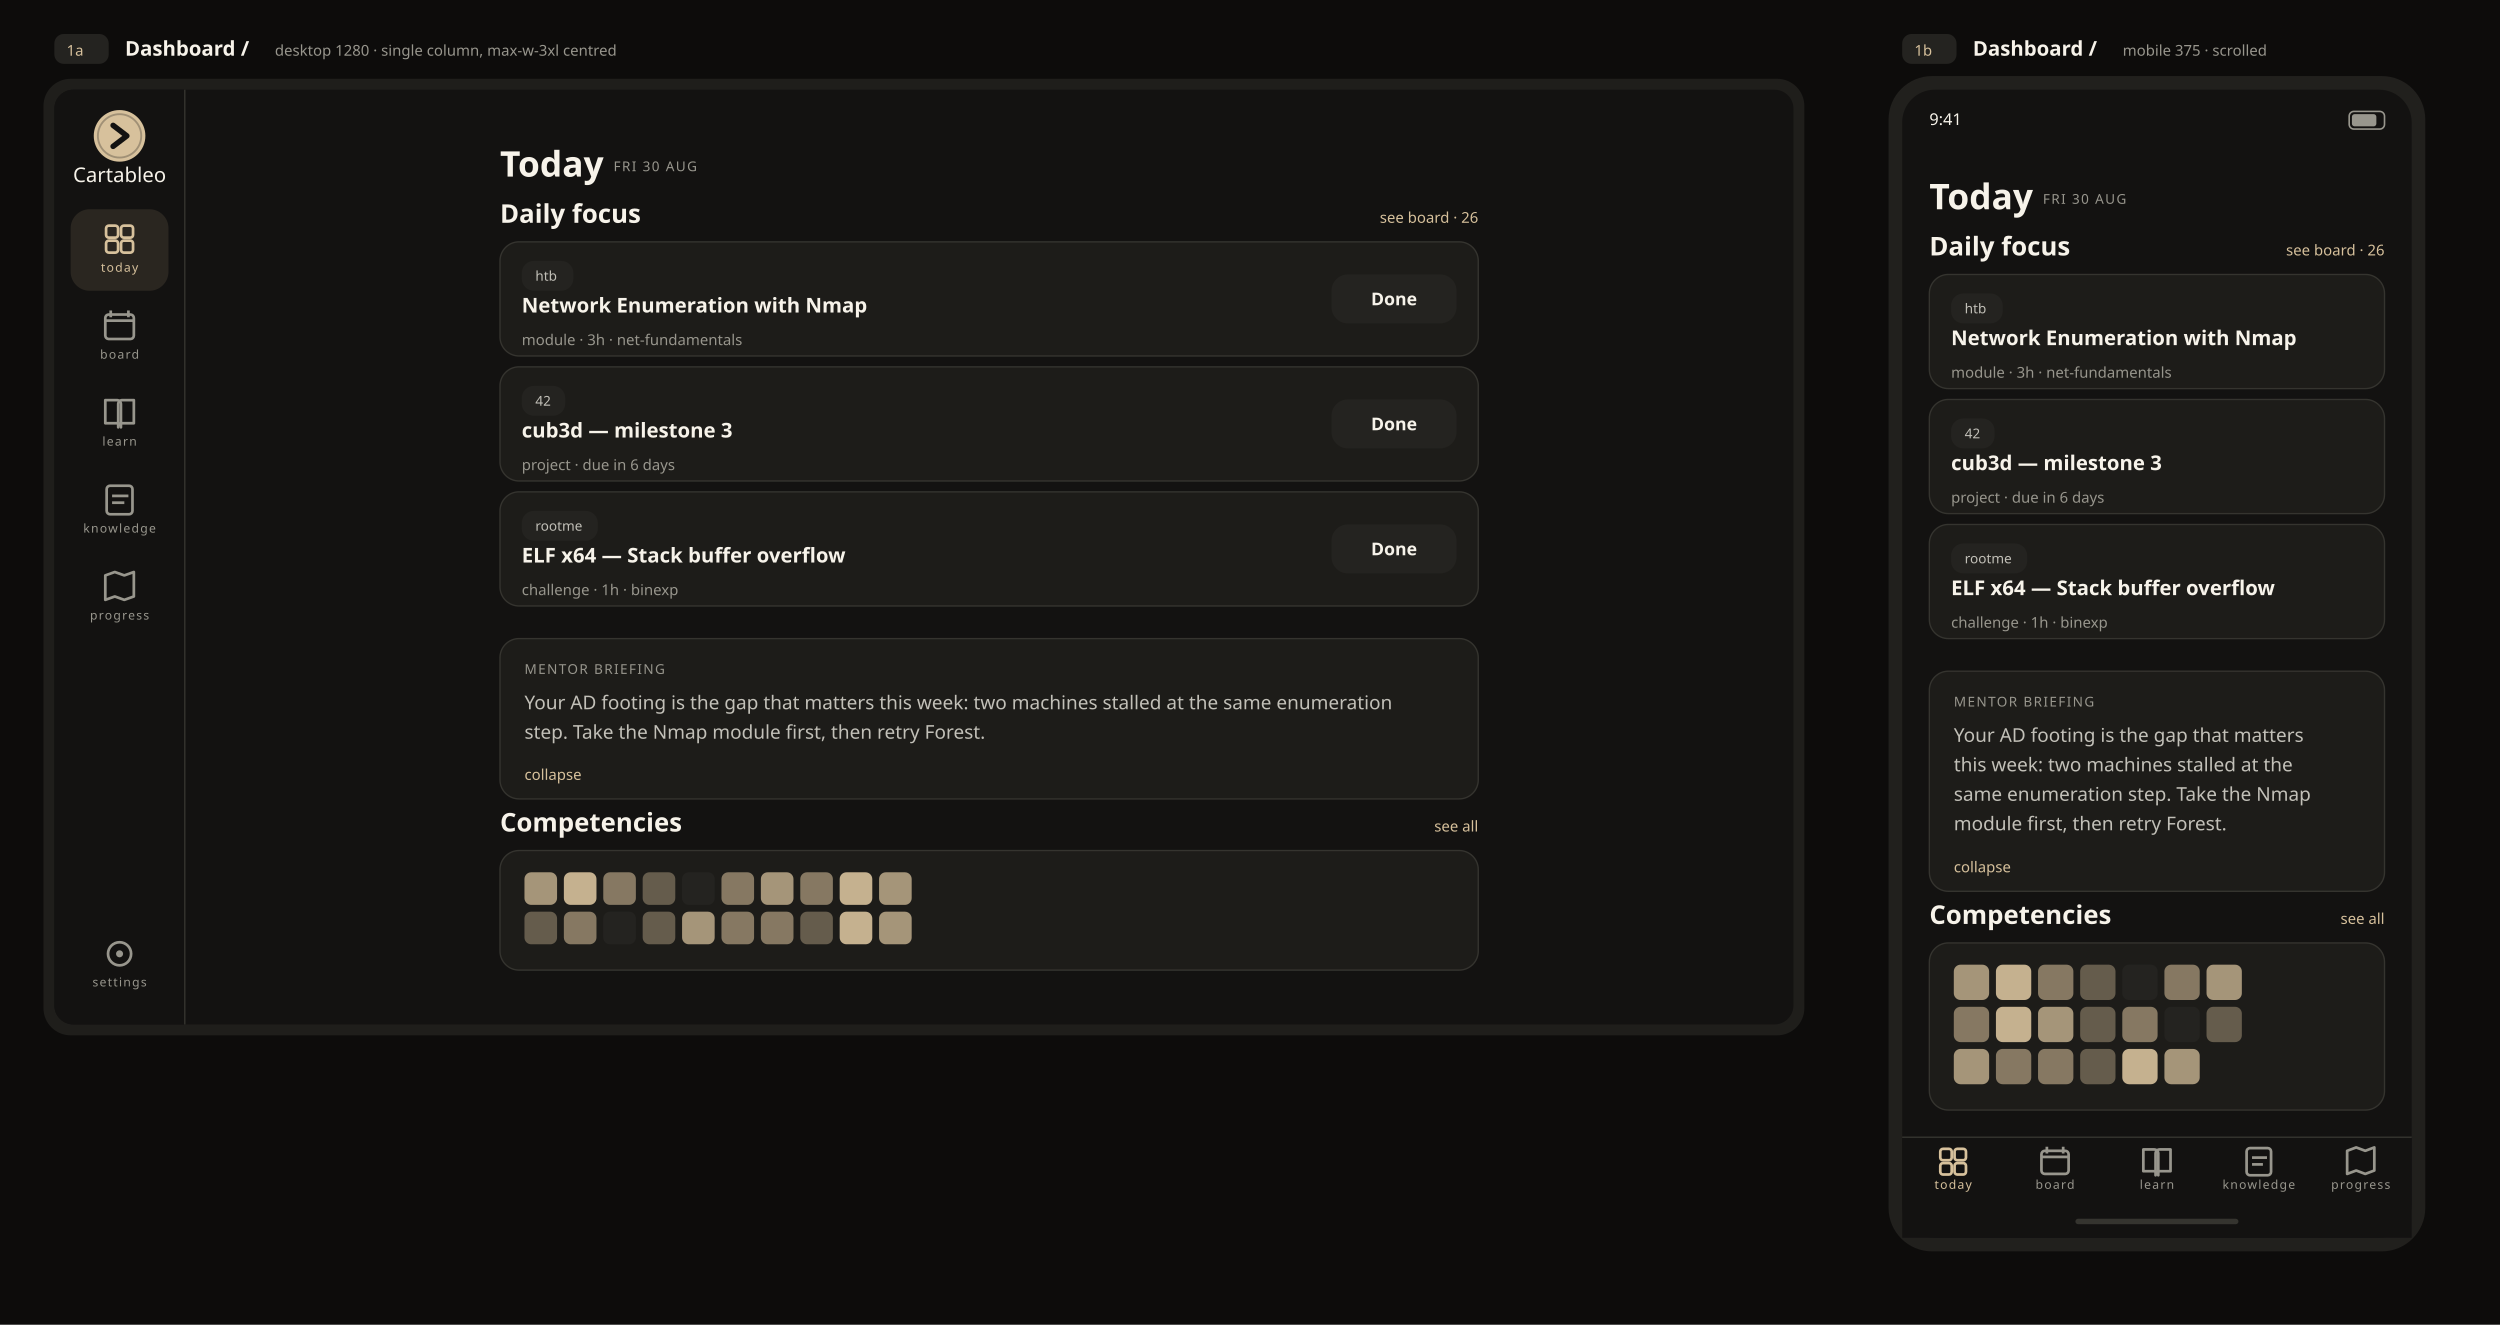
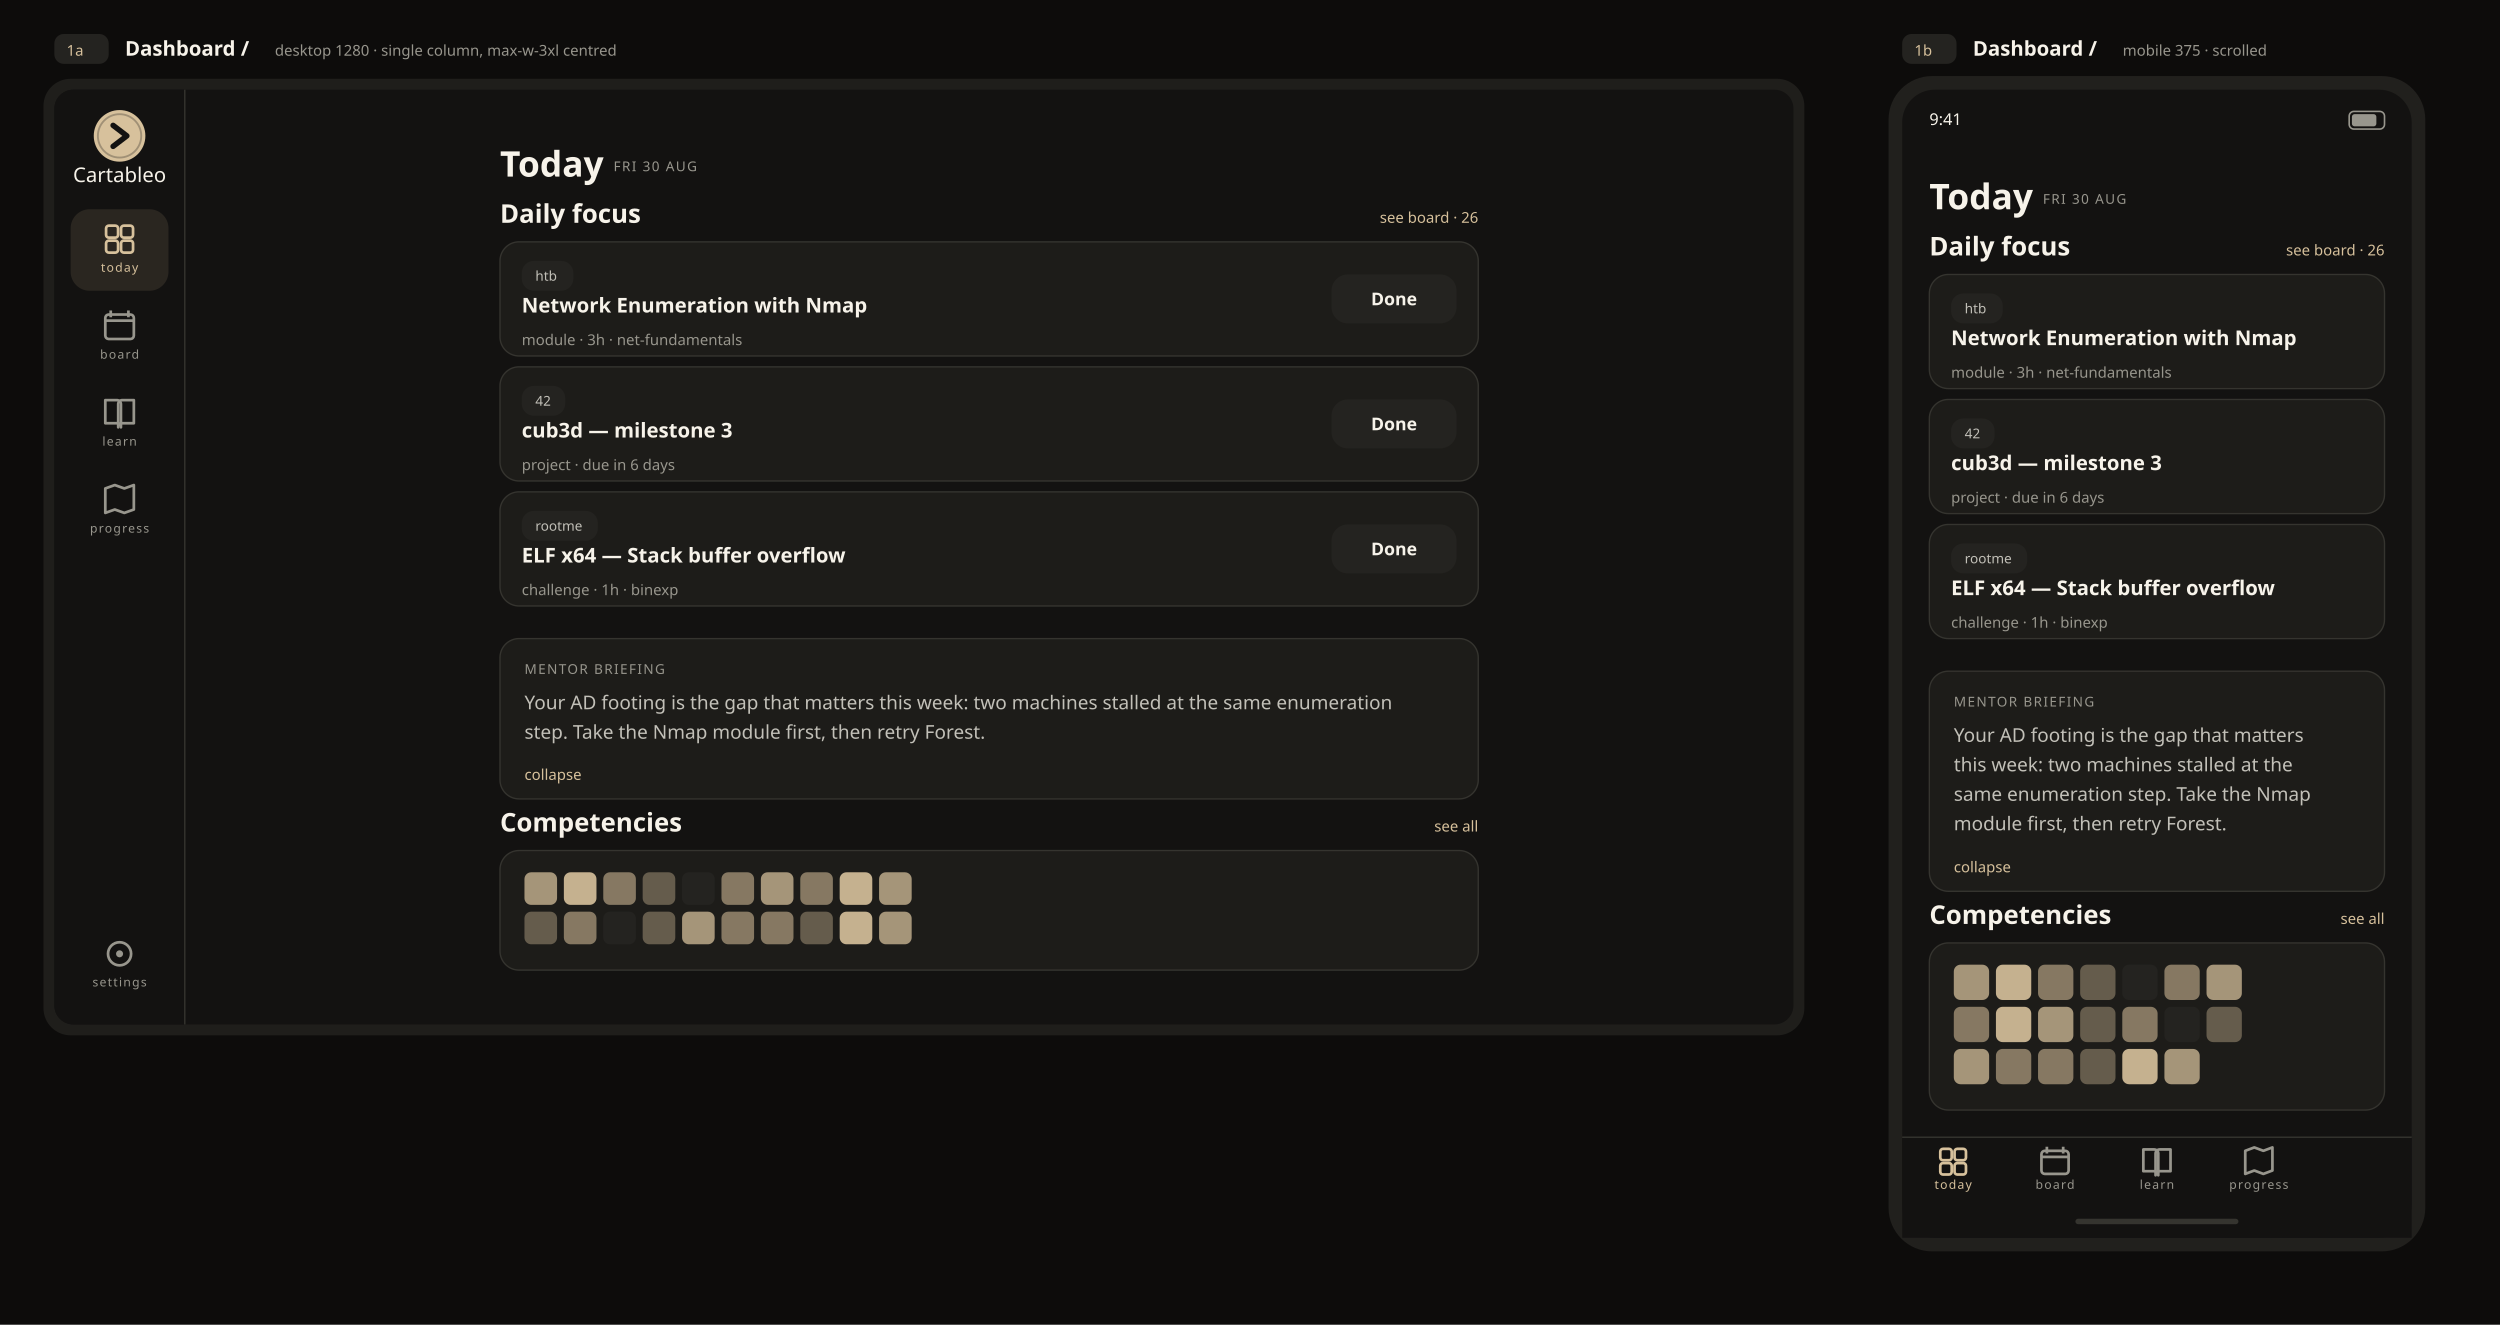
<svg xmlns="http://www.w3.org/2000/svg" width="1840" height="975" viewBox="0 0 1840 975">
  <rect x="0" y="0" width="1840" height="975" fill="#0d0c0b" />
  <rect x="40" y="25" width="40" height="22" rx="7" fill="#242320" />
  <text x="49" y="41" font-family="JetBrains Mono" font-size="11" fill="#d7c19c">1a</text>
  <text x="92" y="41" font-family="Archivo" font-size="15" fill="#f7f3ea" font-weight="700">Dashboard  /</text>
  <text x="202.3" y="41" font-family="JetBrains Mono" font-size="11" fill="#98968d">desktop 1280 · single column, max-w-3xl centred</text>
  <rect x="1400" y="25" width="40" height="22" rx="7" fill="#242320" />
  <text x="1409" y="41" font-family="JetBrains Mono" font-size="11" fill="#d7c19c">1b</text>
  <text x="1452" y="41" font-family="Archivo" font-size="15" fill="#f7f3ea" font-weight="700">Dashboard  /</text>
  <text x="1562.3" y="41" font-family="JetBrains Mono" font-size="11" fill="#98968d">mobile 375 · scrolled</text>
  <rect x="32" y="58" width="1296" height="704" rx="20" fill="#35342f" opacity="0.45" />
  <rect x="40" y="66" width="1280" height="688" rx="14" fill="#131211" />
  <g transform="translate(40,66)">
    <clipPath id="dclip">
      <rect width="1280" height="688" rx="14" />
    </clipPath>
    <g clip-path="url(#dclip)">
      <rect x="0" y="0" width="96" height="688" fill="#131211" />
      <line x1="96" y1="0" x2="96" y2="688" stroke="#35342f" stroke-width="1" />
      <circle cx="48.0" cy="34" r="19.0" fill="#d7c19c" />
      <circle cx="48.0" cy="34" r="15.96" fill="none" stroke="#131211" stroke-width="1.387" opacity="0.28" />
      <path d="M43.25 26.281L53.344 34L43.25 41.719" fill="none" stroke="#131211" stroke-width="4.037" stroke-linecap="round" stroke-linejoin="round" />
      <text x="48.0" y="68" font-family="DM Serif Display" font-size="15" fill="#f7f3ea" text-anchor="middle">Cartableo</text>
      <rect x="12.0" y="88" width="72" height="60" rx="14" fill="#2a2620" />
      <rect x="38.078" y="100.078" width="8.82" height="8.82" rx="2" fill="none" stroke="#d7c19c" stroke-width="2" />
      <rect x="38.078" y="111.103" width="8.82" height="8.82" rx="2" fill="none" stroke="#d7c19c" stroke-width="2" />
      <rect x="49.103" y="100.078" width="8.82" height="8.82" rx="2" fill="none" stroke="#d7c19c" stroke-width="2" />
      <rect x="49.103" y="111.103" width="8.82" height="8.82" rx="2" fill="none" stroke="#d7c19c" stroke-width="2" />
      <text x="48.0" y="134" font-family="JetBrains Mono" font-size="9" fill="#d7c19c" text-anchor="middle" letter-spacing="0.9">today</text>
      <rect x="37.5" y="165.5" width="21" height="18" rx="2.5" fill="none" stroke="#98968d" stroke-width="2" />
      <line x1="37.5" y1="170.0" x2="58.5" y2="170.0" stroke="#98968d" stroke-width="2" />
      <line x1="41.5" y1="162.5" x2="41.5" y2="167.5" stroke="#98968d" stroke-width="2" />
      <line x1="54.5" y1="162.5" x2="54.5" y2="167.5" stroke="#98968d" stroke-width="2" />
      <text x="48.0" y="198" font-family="JetBrains Mono" font-size="9" fill="#98968d" text-anchor="middle" letter-spacing="0.9">board</text>
      <path d="M37.5 228.5h8.5a3 3 0 0 1 3 3v17a3 3 0 0 0-3-3h-8.5z" fill="none" stroke="#98968d" stroke-width="2" stroke-linecap="round" stroke-linejoin="round" />
      <path d="M58.5 228.5h-8.5a3 3 0 0 0-3 3v17a3 3 0 0 1 3-3h8.5z" fill="none" stroke="#98968d" stroke-width="2" stroke-linecap="round" stroke-linejoin="round" />
      <text x="48.0" y="262" font-family="JetBrains Mono" font-size="9" fill="#98968d" text-anchor="middle" letter-spacing="0.9">learn</text>
-       <rect x="38.5" y="291.5" width="19" height="21" rx="2.5" fill="none" stroke="#98968d" stroke-width="2" />
-       <line x1="42.5" y1="299" x2="54.5" y2="299" stroke="#98968d" stroke-width="2" />
-       <line x1="42.5" y1="304" x2="51.5" y2="304" stroke="#98968d" stroke-width="2" />
-       <text x="48.0" y="326" font-family="JetBrains Mono" font-size="9" fill="#98968d" text-anchor="middle" letter-spacing="0.9">knowledge</text>
-       <path d="M37.5 375.5v-18l7.0 -2.5 7.0 2.5 7.0 -2.5v18l-7.0 2.5 -7.0 -2.5z" fill="none" stroke="#98968d" stroke-width="2" stroke-linecap="round" stroke-linejoin="round" />
-       <text x="48.0" y="390" font-family="JetBrains Mono" font-size="9" fill="#98968d" text-anchor="middle" letter-spacing="0.9">progress</text>
+       <path d="M37.5 311.5v-18l7.0 -2.5 7.0 2.5 7.0 -2.5v18l-7.0 2.5 -7.0 -2.5z" fill="none" stroke="#98968d" stroke-width="2" stroke-linecap="round" stroke-linejoin="round" />
+       <text x="48.0" y="326" font-family="JetBrains Mono" font-size="9" fill="#98968d" text-anchor="middle" letter-spacing="0.9">progress</text>
      <circle cx="48.0" cy="636" r="8.5" fill="none" stroke="#98968d" stroke-width="2" />
      <circle cx="48.0" cy="636" r="2.6" fill="#98968d" />
      <text x="48.0" y="660" font-family="JetBrains Mono" font-size="9" fill="#98968d" text-anchor="middle" letter-spacing="0.9">settings</text>
      <text x="328.0" y="64" font-family="Archivo" font-size="26" fill="#f7f3ea" font-weight="700">Today</text>
      <text x="411.55" y="60" font-family="JetBrains Mono" font-size="10" fill="#98968d" letter-spacing="1.0">FRI 30 AUG</text>
      <text x="328.0" y="98" font-family="Archivo" font-size="19" fill="#f7f3ea" font-weight="700">Daily focus</text>
      <text x="1048.0" y="98" font-family="JetBrains Mono" font-size="11" fill="#d7c19c" text-anchor="end">see board · 26</text>
      <rect x="328.0" y="112" width="720" height="84" rx="14" fill="#1d1c19" stroke="#35342f" stroke-width="1" />
      <rect x="344.0" y="126" width="38.0" height="22" rx="9" fill="#242320" />
      <text x="354.0" y="140.6" font-family="JetBrains Mono" font-size="10" fill="#c2c0b8">htb</text>
      <text x="344.0" y="164" font-family="Archivo" font-size="15" fill="#f7f3ea" font-weight="700">Network Enumeration with Nmap</text>
      <text x="344.0" y="188" font-family="JetBrains Mono" font-size="11" fill="#98968d">module · 3h · net-fundamentals</text>
      <rect x="940.0" y="136.0" width="92" height="36" rx="12" fill="#242320" />
      <text x="986.0" y="158.68" font-family="Archivo" font-size="13" fill="#f7f3ea" font-weight="700" text-anchor="middle">Done</text>
      <rect x="328.0" y="204" width="720" height="84" rx="14" fill="#1d1c19" stroke="#35342f" stroke-width="1" />
      <rect x="344.0" y="218" width="32.0" height="22" rx="9" fill="#242320" />
      <text x="354.0" y="232.6" font-family="JetBrains Mono" font-size="10" fill="#c2c0b8">42</text>
      <text x="344.0" y="256" font-family="Archivo" font-size="15" fill="#f7f3ea" font-weight="700">cub3d — milestone 3</text>
      <text x="344.0" y="280" font-family="JetBrains Mono" font-size="11" fill="#98968d">project · due in 6 days</text>
      <rect x="940.0" y="228.0" width="92" height="36" rx="12" fill="#242320" />
      <text x="986.0" y="250.68" font-family="Archivo" font-size="13" fill="#f7f3ea" font-weight="700" text-anchor="middle">Done</text>
      <rect x="328.0" y="296" width="720" height="84" rx="14" fill="#1d1c19" stroke="#35342f" stroke-width="1" />
      <rect x="344.0" y="310" width="56.0" height="22" rx="9" fill="#242320" />
      <text x="354.0" y="324.6" font-family="JetBrains Mono" font-size="10" fill="#c2c0b8">rootme</text>
      <text x="344.0" y="348" font-family="Archivo" font-size="15" fill="#f7f3ea" font-weight="700">ELF x64 — Stack buffer overflow</text>
      <text x="344.0" y="372" font-family="JetBrains Mono" font-size="11" fill="#98968d">challenge · 1h · binexp</text>
      <rect x="940.0" y="320.0" width="92" height="36" rx="12" fill="#242320" />
      <text x="986.0" y="342.68" font-family="Archivo" font-size="13" fill="#f7f3ea" font-weight="700" text-anchor="middle">Done</text>
      <rect x="328.0" y="404" width="720" height="118" rx="14" fill="#1d1c19" stroke="#35342f" stroke-width="1" />
      <text x="346.0" y="430" font-family="JetBrains Mono" font-size="10" fill="#98968d" letter-spacing="1.0">MENTOR BRIEFING</text>
      <text x="346.0" y="456.0" font-family="Archivo" font-size="14" fill="#c2c0b8">Your AD footing is the gap that matters this week: two machines stalled at the same enumeration</text>
      <text x="346.0" y="477.7" font-family="Archivo" font-size="14" fill="#c2c0b8">step. Take the Nmap module first, then retry Forest.</text>
      <text x="346.0" y="508" font-family="JetBrains Mono" font-size="11" fill="#d7c19c">collapse</text>
      <text x="328.0" y="546" font-family="Archivo" font-size="19" fill="#f7f3ea" font-weight="700">Competencies</text>
      <text x="1048.0" y="546" font-family="JetBrains Mono" font-size="11" fill="#d7c19c" text-anchor="end">see all</text>
      <rect x="328.0" y="560" width="720" height="88" rx="14" fill="#1d1c19" stroke="#35342f" stroke-width="1" />
      <rect x="346.0" y="576" width="24" height="24" rx="5" fill="#d7c19c" opacity="0.73" />
      <rect x="375.0" y="576" width="24" height="24" rx="5" fill="#d7c19c" opacity="0.9" />
      <rect x="404.0" y="576" width="24" height="24" rx="5" fill="#d7c19c" opacity="0.56" />
      <rect x="433.0" y="576" width="24" height="24" rx="5" fill="#d7c19c" opacity="0.39" />
      <rect x="462.0" y="576" width="24" height="24" rx="5" fill="#242320" />
      <rect x="491.0" y="576" width="24" height="24" rx="5" fill="#d7c19c" opacity="0.56" />
      <rect x="520.0" y="576" width="24" height="24" rx="5" fill="#d7c19c" opacity="0.73" />
      <rect x="549.0" y="576" width="24" height="24" rx="5" fill="#d7c19c" opacity="0.56" />
      <rect x="578.0" y="576" width="24" height="24" rx="5" fill="#d7c19c" opacity="0.9" />
      <rect x="607.0" y="576" width="24" height="24" rx="5" fill="#d7c19c" opacity="0.73" />
      <rect x="346.0" y="605" width="24" height="24" rx="5" fill="#d7c19c" opacity="0.39" />
      <rect x="375.0" y="605" width="24" height="24" rx="5" fill="#d7c19c" opacity="0.56" />
      <rect x="404.0" y="605" width="24" height="24" rx="5" fill="#242320" />
      <rect x="433.0" y="605" width="24" height="24" rx="5" fill="#d7c19c" opacity="0.39" />
      <rect x="462.0" y="605" width="24" height="24" rx="5" fill="#d7c19c" opacity="0.73" />
      <rect x="491.0" y="605" width="24" height="24" rx="5" fill="#d7c19c" opacity="0.56" />
      <rect x="520.0" y="605" width="24" height="24" rx="5" fill="#d7c19c" opacity="0.56" />
      <rect x="549.0" y="605" width="24" height="24" rx="5" fill="#d7c19c" opacity="0.39" />
      <rect x="578.0" y="605" width="24" height="24" rx="5" fill="#d7c19c" opacity="0.9" />
      <rect x="607.0" y="605" width="24" height="24" rx="5" fill="#d7c19c" opacity="0.73" />
    </g>
  </g>
  <rect x="1390" y="56" width="395" height="865" rx="32" fill="#35342f" opacity="0.5" />
  <rect x="1400" y="66" width="375" height="845" rx="24" fill="#131211" />
  <text x="1420" y="92" font-family="JetBrains Mono" font-size="12" fill="#f7f3ea">9:41</text>
  <rect x="1729" y="82" width="26" height="13" rx="3.5" fill="none" stroke="#98968d" stroke-width="1.2" />
  <rect x="1731" y="84" width="18" height="9" rx="2" fill="#98968d" />
  <g transform="translate(1400,110)">
    <clipPath id="mclip">
      <rect width="375" height="801" />
    </clipPath>
    <g clip-path="url(#mclip)">
      <text x="20" y="44" font-family="Archivo" font-size="26" fill="#f7f3ea" font-weight="700">Today</text>
      <text x="103.55" y="40" font-family="JetBrains Mono" font-size="10" fill="#98968d" letter-spacing="1.0">FRI 30 AUG</text>
      <text x="20" y="78" font-family="Archivo" font-size="19" fill="#f7f3ea" font-weight="700">Daily focus</text>
      <text x="355" y="78" font-family="JetBrains Mono" font-size="11" fill="#d7c19c" text-anchor="end">see board · 26</text>
      <rect x="20" y="92" width="335" height="84" rx="14" fill="#1d1c19" stroke="#35342f" stroke-width="1" />
      <rect x="36" y="106" width="38.0" height="22" rx="9" fill="#242320" />
      <text x="46" y="120.6" font-family="JetBrains Mono" font-size="10" fill="#c2c0b8">htb</text>
      <text x="36" y="144" font-family="Archivo" font-size="15" fill="#f7f3ea" font-weight="700">Network Enumeration with Nmap</text>
      <text x="36" y="168" font-family="JetBrains Mono" font-size="11" fill="#98968d">module · 3h · net-fundamentals</text>
      <rect x="20" y="184" width="335" height="84" rx="14" fill="#1d1c19" stroke="#35342f" stroke-width="1" />
      <rect x="36" y="198" width="32.0" height="22" rx="9" fill="#242320" />
      <text x="46" y="212.6" font-family="JetBrains Mono" font-size="10" fill="#c2c0b8">42</text>
      <text x="36" y="236" font-family="Archivo" font-size="15" fill="#f7f3ea" font-weight="700">cub3d — milestone 3</text>
      <text x="36" y="260" font-family="JetBrains Mono" font-size="11" fill="#98968d">project · due in 6 days</text>
      <rect x="20" y="276" width="335" height="84" rx="14" fill="#1d1c19" stroke="#35342f" stroke-width="1" />
      <rect x="36" y="290" width="56.0" height="22" rx="9" fill="#242320" />
      <text x="46" y="304.6" font-family="JetBrains Mono" font-size="10" fill="#c2c0b8">rootme</text>
      <text x="36" y="328" font-family="Archivo" font-size="15" fill="#f7f3ea" font-weight="700">ELF x64 — Stack buffer overflow</text>
      <text x="36" y="352" font-family="JetBrains Mono" font-size="11" fill="#98968d">challenge · 1h · binexp</text>
      <rect x="20" y="384" width="335" height="162" rx="14" fill="#1d1c19" stroke="#35342f" stroke-width="1" />
      <text x="38" y="410" font-family="JetBrains Mono" font-size="10" fill="#98968d" letter-spacing="1.0">MENTOR BRIEFING</text>
      <text x="38" y="436.0" font-family="Archivo" font-size="14" fill="#c2c0b8">Your AD footing is the gap that matters</text>
      <text x="38" y="457.7" font-family="Archivo" font-size="14" fill="#c2c0b8">this week: two machines stalled at the</text>
      <text x="38" y="479.4" font-family="Archivo" font-size="14" fill="#c2c0b8">same enumeration step. Take the Nmap</text>
      <text x="38" y="501.1" font-family="Archivo" font-size="14" fill="#c2c0b8">module first, then retry Forest.</text>
      <text x="38" y="532" font-family="JetBrains Mono" font-size="11" fill="#d7c19c">collapse</text>
      <text x="20" y="570" font-family="Archivo" font-size="19" fill="#f7f3ea" font-weight="700">Competencies</text>
      <text x="355" y="570" font-family="JetBrains Mono" font-size="11" fill="#d7c19c" text-anchor="end">see all</text>
      <rect x="20" y="584" width="335" height="123" rx="14" fill="#1d1c19" stroke="#35342f" stroke-width="1" />
      <rect x="38" y="600" width="26" height="26" rx="5" fill="#d7c19c" opacity="0.73" />
      <rect x="69" y="600" width="26" height="26" rx="5" fill="#d7c19c" opacity="0.9" />
      <rect x="100" y="600" width="26" height="26" rx="5" fill="#d7c19c" opacity="0.56" />
      <rect x="131" y="600" width="26" height="26" rx="5" fill="#d7c19c" opacity="0.39" />
      <rect x="162" y="600" width="26" height="26" rx="5" fill="#242320" />
      <rect x="193" y="600" width="26" height="26" rx="5" fill="#d7c19c" opacity="0.56" />
      <rect x="224" y="600" width="26" height="26" rx="5" fill="#d7c19c" opacity="0.73" />
      <rect x="38" y="631" width="26" height="26" rx="5" fill="#d7c19c" opacity="0.56" />
      <rect x="69" y="631" width="26" height="26" rx="5" fill="#d7c19c" opacity="0.9" />
      <rect x="100" y="631" width="26" height="26" rx="5" fill="#d7c19c" opacity="0.73" />
      <rect x="131" y="631" width="26" height="26" rx="5" fill="#d7c19c" opacity="0.39" />
      <rect x="162" y="631" width="26" height="26" rx="5" fill="#d7c19c" opacity="0.56" />
      <rect x="193" y="631" width="26" height="26" rx="5" fill="#242320" />
      <rect x="224" y="631" width="26" height="26" rx="5" fill="#d7c19c" opacity="0.39" />
      <rect x="38" y="662" width="26" height="26" rx="5" fill="#d7c19c" opacity="0.73" />
      <rect x="69" y="662" width="26" height="26" rx="5" fill="#d7c19c" opacity="0.56" />
      <rect x="100" y="662" width="26" height="26" rx="5" fill="#d7c19c" opacity="0.56" />
      <rect x="131" y="662" width="26" height="26" rx="5" fill="#d7c19c" opacity="0.39" />
      <rect x="162" y="662" width="26" height="26" rx="5" fill="#d7c19c" opacity="0.9" />
      <rect x="193" y="662" width="26" height="26" rx="5" fill="#d7c19c" opacity="0.73" />
      <rect x="0" y="727" width="375" height="74" fill="#131211" />
      <line x1="0" y1="727" x2="375" y2="727" stroke="#35342f" stroke-width="1" />
      <rect x="28.05" y="735.55" width="8.4" height="8.4" rx="2" fill="none" stroke="#d7c19c" stroke-width="2" />
      <rect x="28.05" y="746.05" width="8.4" height="8.4" rx="2" fill="none" stroke="#d7c19c" stroke-width="2" />
      <rect x="38.55" y="735.55" width="8.4" height="8.4" rx="2" fill="none" stroke="#d7c19c" stroke-width="2" />
      <rect x="38.55" y="746.05" width="8.4" height="8.4" rx="2" fill="none" stroke="#d7c19c" stroke-width="2" />
      <text x="37.5" y="765" font-family="JetBrains Mono" font-size="9" fill="#d7c19c" text-anchor="middle" letter-spacing="0.9">today</text>
      <rect x="102.5" y="737.0" width="20" height="17" rx="2.5" fill="none" stroke="#98968d" stroke-width="2" />
      <line x1="102.5" y1="741.5" x2="122.5" y2="741.5" stroke="#98968d" stroke-width="2" />
      <line x1="106.5" y1="734.0" x2="106.5" y2="739.0" stroke="#98968d" stroke-width="2" />
      <line x1="118.5" y1="734.0" x2="118.5" y2="739.0" stroke="#98968d" stroke-width="2" />
      <text x="112.5" y="765" font-family="JetBrains Mono" font-size="9" fill="#98968d" text-anchor="middle" letter-spacing="0.9">board</text>
      <path d="M177.5 736.0h8.0a3 3 0 0 1 3 3v16a3 3 0 0 0-3-3h-8.0z" fill="none" stroke="#98968d" stroke-width="2" stroke-linecap="round" stroke-linejoin="round" />
      <path d="M197.5 736.0h-8.0a3 3 0 0 0-3 3v16a3 3 0 0 1 3-3h8.0z" fill="none" stroke="#98968d" stroke-width="2" stroke-linecap="round" stroke-linejoin="round" />
      <text x="187.5" y="765" font-family="JetBrains Mono" font-size="9" fill="#98968d" text-anchor="middle" letter-spacing="0.9">learn</text>
-       <rect x="253.5" y="735.0" width="18" height="20" rx="2.5" fill="none" stroke="#98968d" stroke-width="2" />
-       <line x1="257.5" y1="742" x2="268.5" y2="742" stroke="#98968d" stroke-width="2" />
-       <line x1="257.5" y1="747" x2="265.5" y2="747" stroke="#98968d" stroke-width="2" />
-       <text x="262.5" y="765" font-family="JetBrains Mono" font-size="9" fill="#98968d" text-anchor="middle" letter-spacing="0.9">knowledge</text>
-       <path d="M327.5 754.0v-17l6.667 -2.5 6.667 2.5 6.667 -2.5v17l-6.667 2.5 -6.667 -2.5z" fill="none" stroke="#98968d" stroke-width="2" stroke-linecap="round" stroke-linejoin="round" />
-       <text x="337.5" y="765" font-family="JetBrains Mono" font-size="9" fill="#98968d" text-anchor="middle" letter-spacing="0.9">progress</text>
+       <path d="M252.5 754.0v-17l6.667 -2.5 6.667 2.5 6.667 -2.5v17l-6.667 2.5 -6.667 -2.5z" fill="none" stroke="#98968d" stroke-width="2" stroke-linecap="round" stroke-linejoin="round" />
+       <text x="262.5" y="765" font-family="JetBrains Mono" font-size="9" fill="#98968d" text-anchor="middle" letter-spacing="0.9">progress</text>
      <rect x="127.5" y="787" width="120" height="4" rx="2" fill="#35342f" />
    </g>
  </g>
</svg>
